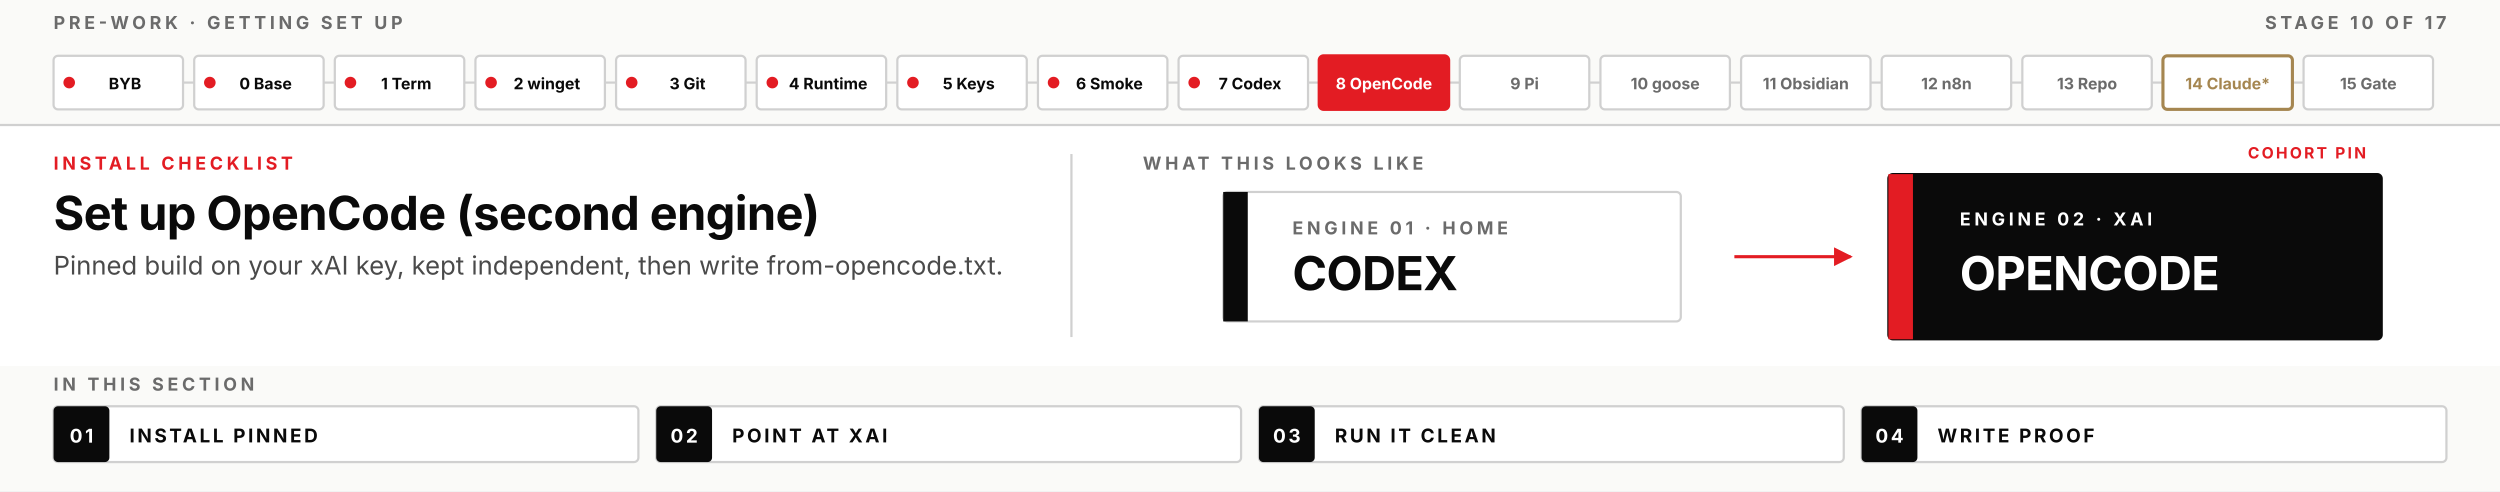
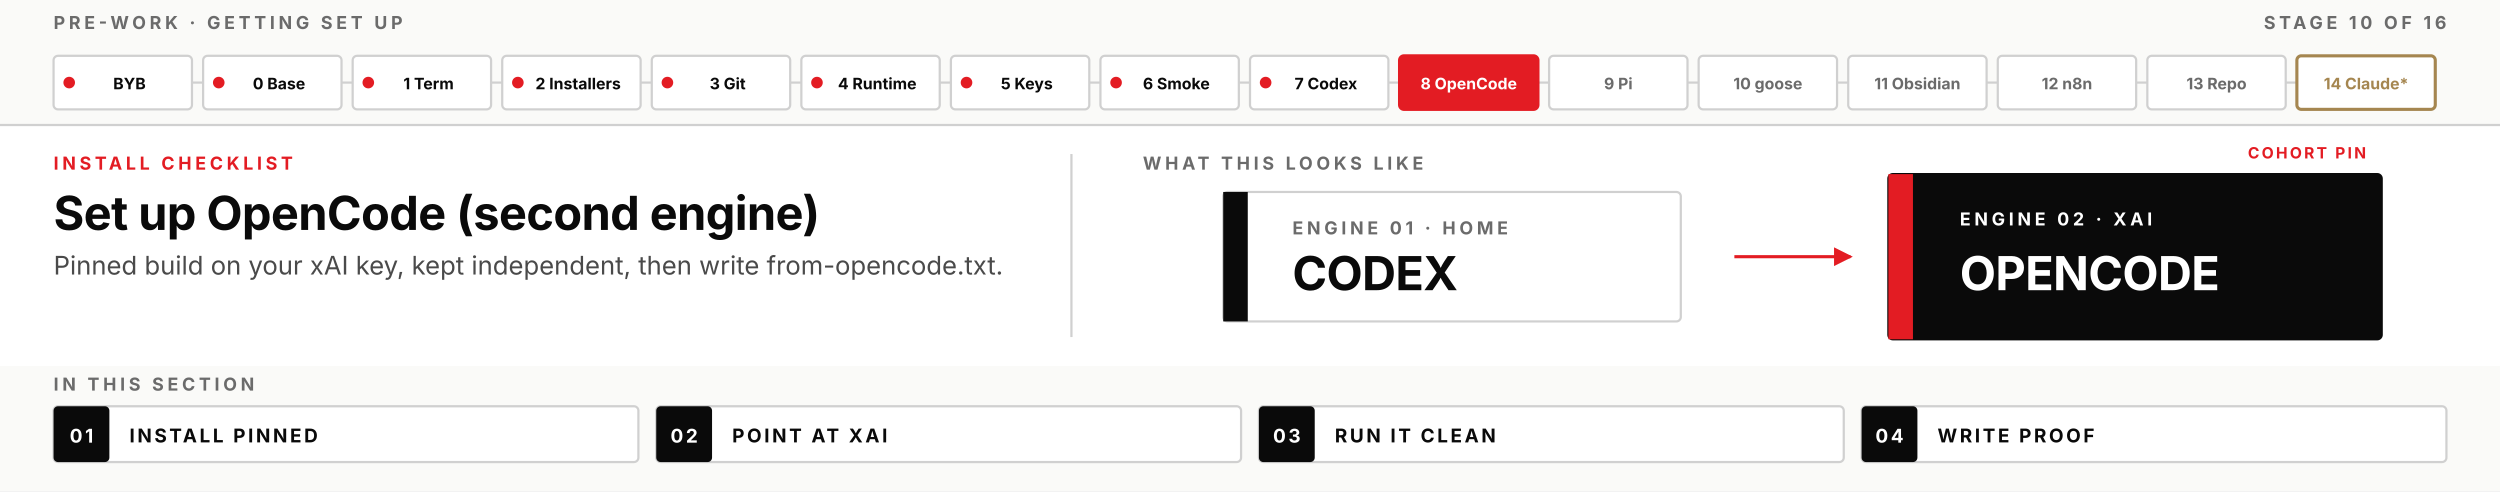
<svg xmlns="http://www.w3.org/2000/svg" viewBox="0 0 1120 220" role="img" aria-labelledby="title-install-pre-work-8-opencode-your-second-engine">
  <defs>
    <marker id="arrow" viewBox="0 0 8 8" refX="7" refY="4" markerWidth="6" markerHeight="6" orient="auto-start-reverse">
      <path d="M0 0 8 4 0 8Z" fill="#0A0A0A" />
    </marker>
    <marker id="arrow-red" viewBox="0 0 8 8" refX="7" refY="4" markerWidth="6" markerHeight="6" orient="auto-start-reverse">
      <path d="M0 0 8 4 0 8Z" fill="#E31C23" />
    </marker>
    <style>
      text { font-family: system-ui, "Inter", "Helvetica Neue", Arial, sans-serif; fill: #0A0A0A; }
      .micro { font-size: 8px; font-weight: 650; letter-spacing: 1.65px; }
      .tiny { font-size: 7px; font-weight: 650; letter-spacing: 1px; }
      .railtext { font-size: 7.1px; font-weight: 650; }
      .title { font-size: 21px; font-weight: 680; letter-spacing: -0.25px; }
      .purpose { font-size: 11.5px; font-weight: 430; fill: #4A4A4A; }
      .caption { font-size: 8.5px; font-weight: 650; letter-spacing: 1.15px; }
      .body { font-size: 9.5px; font-weight: 520; }
      .muted { fill: #6B6B6B; }
      .white { fill: #FFFFFF; }
      .red { fill: #E31C23; }
      .gold { fill: #A58650; }
      .line { fill: none; stroke: #0A0A0A; stroke-width: 1.35; vector-effect: non-scaling-stroke; }
      .hair { fill: none; stroke: #D0D0D0; stroke-width: 1; vector-effect: non-scaling-stroke; }
      .redline { fill: none; stroke: #E31C23; stroke-width: 1.4; vector-effect: non-scaling-stroke; }
      .goldline { fill: none; stroke: #A58650; stroke-width: 1.35; vector-effect: non-scaling-stroke; }
      .dash { stroke-dasharray: 5 4; }
    </style>
  </defs>
  <rect width="1120" height="220" fill="#FFFFFF" />
  <rect x="0" y="0" width="1120" height="56" fill="#FAFAF8" />
  <text x="24" y="13" class="micro muted">PRE-WORK · GETTING SET UP</text>
-   <text x="1096" y="13" class="micro muted" text-anchor="end">STAGE 10 OF 17</text>
-   <path d="M53 37H1061" class="hair" />
-   <rect x="24" y="25" width="58" height="24" rx="2" fill="#FFFFFF" stroke="#D0D0D0" stroke-width="1" />
+   <text x="1096" y="13" class="micro muted" text-anchor="end">STAGE 10 OF 16</text>
+   <path d="M55 37H1060" class="hair" />
+   <rect x="24" y="25" width="62" height="24" rx="2" fill="#FFFFFF" stroke="#D0D0D0" stroke-width="1" />
  <circle cx="31" cy="37" r="2.6" fill="#E31C23" />
-   <text x="56" y="40" class="railtext" text-anchor="middle">BYB</text>
-   <rect x="87" y="25" width="58" height="24" rx="2" fill="#FFFFFF" stroke="#D0D0D0" stroke-width="1" />
-   <circle cx="94" cy="37" r="2.6" fill="#E31C23" />
-   <text x="119" y="40" class="railtext" text-anchor="middle">0 Base</text>
-   <rect x="150" y="25" width="58" height="24" rx="2" fill="#FFFFFF" stroke="#D0D0D0" stroke-width="1" />
-   <circle cx="157" cy="37" r="2.6" fill="#E31C23" />
-   <text x="182" y="40" class="railtext" text-anchor="middle">1 Term</text>
-   <rect x="213" y="25" width="58" height="24" rx="2" fill="#FFFFFF" stroke="#D0D0D0" stroke-width="1" />
-   <circle cx="220" cy="37" r="2.6" fill="#E31C23" />
-   <text x="245" y="40" class="railtext" text-anchor="middle">2 winget</text>
-   <rect x="276" y="25" width="58" height="24" rx="2" fill="#FFFFFF" stroke="#D0D0D0" stroke-width="1" />
-   <circle cx="283" cy="37" r="2.6" fill="#E31C23" />
-   <text x="308" y="40" class="railtext" text-anchor="middle">3 Git</text>
-   <rect x="339" y="25" width="58" height="24" rx="2" fill="#FFFFFF" stroke="#D0D0D0" stroke-width="1" />
-   <circle cx="346" cy="37" r="2.6" fill="#E31C23" />
-   <text x="371" y="40" class="railtext" text-anchor="middle">4 Runtime</text>
-   <rect x="402" y="25" width="58" height="24" rx="2" fill="#FFFFFF" stroke="#D0D0D0" stroke-width="1" />
-   <circle cx="409" cy="37" r="2.6" fill="#E31C23" />
-   <text x="434" y="40" class="railtext" text-anchor="middle">5 Keys</text>
-   <rect x="465" y="25" width="58" height="24" rx="2" fill="#FFFFFF" stroke="#D0D0D0" stroke-width="1" />
-   <circle cx="472" cy="37" r="2.6" fill="#E31C23" />
-   <text x="497" y="40" class="railtext" text-anchor="middle">6 Smoke</text>
-   <rect x="528" y="25" width="58" height="24" rx="2" fill="#FFFFFF" stroke="#D0D0D0" stroke-width="1" />
-   <circle cx="535" cy="37" r="2.6" fill="#E31C23" />
-   <text x="560" y="40" class="railtext" text-anchor="middle">7 Codex</text>
-   <rect x="591" y="25" width="58" height="24" rx="2" fill="#E31C23" stroke="#E31C23" stroke-width="1.4" />
-   <text x="620" y="40" class="railtext white" text-anchor="middle">8 OpenCode</text>
-   <rect x="654" y="25" width="58" height="24" rx="2" fill="#FFFFFF" stroke="#D0D0D0" stroke-width="1" />
-   <text x="683" y="40" class="railtext muted" text-anchor="middle">9 Pi</text>
-   <rect x="717" y="25" width="58" height="24" rx="2" fill="#FFFFFF" stroke="#D0D0D0" stroke-width="1" />
-   <text x="746" y="40" class="railtext muted" text-anchor="middle">10 goose</text>
-   <rect x="780" y="25" width="58" height="24" rx="2" fill="#FFFFFF" stroke="#D0D0D0" stroke-width="1" />
-   <text x="809" y="40" class="railtext muted" text-anchor="middle">11 Obsidian</text>
-   <rect x="843" y="25" width="58" height="24" rx="2" fill="#FFFFFF" stroke="#D0D0D0" stroke-width="1" />
-   <text x="872" y="40" class="railtext muted" text-anchor="middle">12 n8n</text>
-   <rect x="906" y="25" width="58" height="24" rx="2" fill="#FFFFFF" stroke="#D0D0D0" stroke-width="1" />
-   <text x="935" y="40" class="railtext muted" text-anchor="middle">13 Repo</text>
-   <rect x="969" y="25" width="58" height="24" rx="2" fill="#FFFFFF" stroke="#A58650" stroke-width="1.4" />
-   <text x="998" y="40" class="railtext gold" text-anchor="middle">14 Claude*</text>
-   <rect x="1032" y="25" width="58" height="24" rx="2" fill="#FFFFFF" stroke="#D0D0D0" stroke-width="1" />
-   <text x="1061" y="40" class="railtext muted" text-anchor="middle">15 Gate</text>
+   <text x="58" y="40" class="railtext" text-anchor="middle">BYB</text>
+   <rect x="91" y="25" width="62" height="24" rx="2" fill="#FFFFFF" stroke="#D0D0D0" stroke-width="1" />
+   <circle cx="98" cy="37" r="2.6" fill="#E31C23" />
+   <text x="125" y="40" class="railtext" text-anchor="middle">0 Base</text>
+   <rect x="158" y="25" width="62" height="24" rx="2" fill="#FFFFFF" stroke="#D0D0D0" stroke-width="1" />
+   <circle cx="165" cy="37" r="2.6" fill="#E31C23" />
+   <text x="192" y="40" class="railtext" text-anchor="middle">1 Term</text>
+   <rect x="225" y="25" width="62" height="24" rx="2" fill="#FFFFFF" stroke="#D0D0D0" stroke-width="1" />
+   <circle cx="232" cy="37" r="2.6" fill="#E31C23" />
+   <text x="259" y="40" class="railtext" text-anchor="middle">2 Installers</text>
+   <rect x="292" y="25" width="62" height="24" rx="2" fill="#FFFFFF" stroke="#D0D0D0" stroke-width="1" />
+   <circle cx="299" cy="37" r="2.6" fill="#E31C23" />
+   <text x="326" y="40" class="railtext" text-anchor="middle">3 Git</text>
+   <rect x="359" y="25" width="62" height="24" rx="2" fill="#FFFFFF" stroke="#D0D0D0" stroke-width="1" />
+   <circle cx="366" cy="37" r="2.6" fill="#E31C23" />
+   <text x="393" y="40" class="railtext" text-anchor="middle">4 Runtime</text>
+   <rect x="426" y="25" width="62" height="24" rx="2" fill="#FFFFFF" stroke="#D0D0D0" stroke-width="1" />
+   <circle cx="433" cy="37" r="2.6" fill="#E31C23" />
+   <text x="460" y="40" class="railtext" text-anchor="middle">5 Keys</text>
+   <rect x="493" y="25" width="62" height="24" rx="2" fill="#FFFFFF" stroke="#D0D0D0" stroke-width="1" />
+   <circle cx="500" cy="37" r="2.6" fill="#E31C23" />
+   <text x="527" y="40" class="railtext" text-anchor="middle">6 Smoke</text>
+   <rect x="560" y="25" width="62" height="24" rx="2" fill="#FFFFFF" stroke="#D0D0D0" stroke-width="1" />
+   <circle cx="567" cy="37" r="2.6" fill="#E31C23" />
+   <text x="594" y="40" class="railtext" text-anchor="middle">7 Codex</text>
+   <rect x="627" y="25" width="62" height="24" rx="2" fill="#E31C23" stroke="#E31C23" stroke-width="1.4" />
+   <text x="658" y="40" class="railtext white" text-anchor="middle">8 OpenCode</text>
+   <rect x="694" y="25" width="62" height="24" rx="2" fill="#FFFFFF" stroke="#D0D0D0" stroke-width="1" />
+   <text x="725" y="40" class="railtext muted" text-anchor="middle">9 Pi</text>
+   <rect x="761" y="25" width="62" height="24" rx="2" fill="#FFFFFF" stroke="#D0D0D0" stroke-width="1" />
+   <text x="792" y="40" class="railtext muted" text-anchor="middle">10 goose</text>
+   <rect x="828" y="25" width="62" height="24" rx="2" fill="#FFFFFF" stroke="#D0D0D0" stroke-width="1" />
+   <text x="859" y="40" class="railtext muted" text-anchor="middle">11 Obsidian</text>
+   <rect x="895" y="25" width="62" height="24" rx="2" fill="#FFFFFF" stroke="#D0D0D0" stroke-width="1" />
+   <text x="926" y="40" class="railtext muted" text-anchor="middle">12 n8n</text>
+   <rect x="962" y="25" width="62" height="24" rx="2" fill="#FFFFFF" stroke="#D0D0D0" stroke-width="1" />
+   <text x="993" y="40" class="railtext muted" text-anchor="middle">13 Repo</text>
+   <rect x="1029" y="25" width="62" height="24" rx="2" fill="#FFFFFF" stroke="#A58650" stroke-width="1.4" />
+   <text x="1060" y="40" class="railtext gold" text-anchor="middle">14 Claude*</text>
  <path d="M0 56H1120" class="hair" />
  <text x="24" y="76" class="micro red">INSTALL CHECKLIST</text>
  <text x="24" y="103" class="title">Set up OpenCode (second engine)</text>
  <text x="24" y="123" class="purpose">Pinned build on your xAI key, kept independent, then write from-opencode.txt.</text>
  <path d="M480 69V151" class="hair" />
  <text x="512" y="76" class="micro muted">WHAT THIS LOOKS LIKE</text>
  <g aria-label="Twin primary and second engines">
    <rect x="548" y="86" width="205" height="58" rx="2" fill="#FFFFFF" stroke="#D0D0D0" />
    <rect x="548" y="86" width="11" height="58" fill="#0A0A0A" />
    <text x="579" y="105" class="micro muted">ENGINE 01 · HOME</text>
    <text x="579" y="130" class="title">CODEX</text>
    <path d="M777 115H829" class="redline" marker-end="url(#arrow-red)" />
    <rect x="846" y="78" width="221" height="74" rx="2" fill="#0A0A0A" stroke="#0A0A0A" />
    <rect x="846" y="78" width="11" height="74" fill="#E31C23" />
    <text x="878" y="101" class="micro white">ENGINE 02 · XAI</text>
    <text x="878" y="130" class="title white">OPENCODE</text>
    <text x="1060" y="71" class="tiny red" text-anchor="end">COHORT PIN</text>
  </g>
  <rect x="0" y="164" width="1120" height="56" fill="#FAFAF8" />
  <text x="24" y="175" class="micro muted">IN THIS SECTION</text>
  <rect x="24.00" y="182" width="262.00" height="25" rx="2" fill="#FFFFFF" stroke="#D0D0D0" />
  <rect x="24.00" y="182" width="25" height="25" rx="2" fill="#0A0A0A" />
  <text x="36.50" y="198.3" class="caption white" text-anchor="middle">01</text>
  <text x="58.00" y="198.2" class="caption">INSTALL PINNED</text>
  <rect x="294.00" y="182" width="262.00" height="25" rx="2" fill="#FFFFFF" stroke="#D0D0D0" />
  <rect x="294.00" y="182" width="25" height="25" rx="2" fill="#0A0A0A" />
  <text x="306.50" y="198.3" class="caption white" text-anchor="middle">02</text>
  <text x="328.00" y="198.2" class="caption">POINT AT XAI</text>
  <rect x="564.00" y="182" width="262.00" height="25" rx="2" fill="#FFFFFF" stroke="#D0D0D0" />
  <rect x="564.00" y="182" width="25" height="25" rx="2" fill="#0A0A0A" />
  <text x="576.50" y="198.3" class="caption white" text-anchor="middle">03</text>
  <text x="598.00" y="198.2" class="caption">RUN IT CLEAN</text>
  <rect x="834.00" y="182" width="262.00" height="25" rx="2" fill="#FFFFFF" stroke="#D0D0D0" />
  <rect x="834.00" y="182" width="25" height="25" rx="2" fill="#0A0A0A" />
  <text x="846.50" y="198.3" class="caption white" text-anchor="middle">04</text>
  <text x="868.00" y="198.2" class="caption">WRITE PROOF</text>
</svg>
